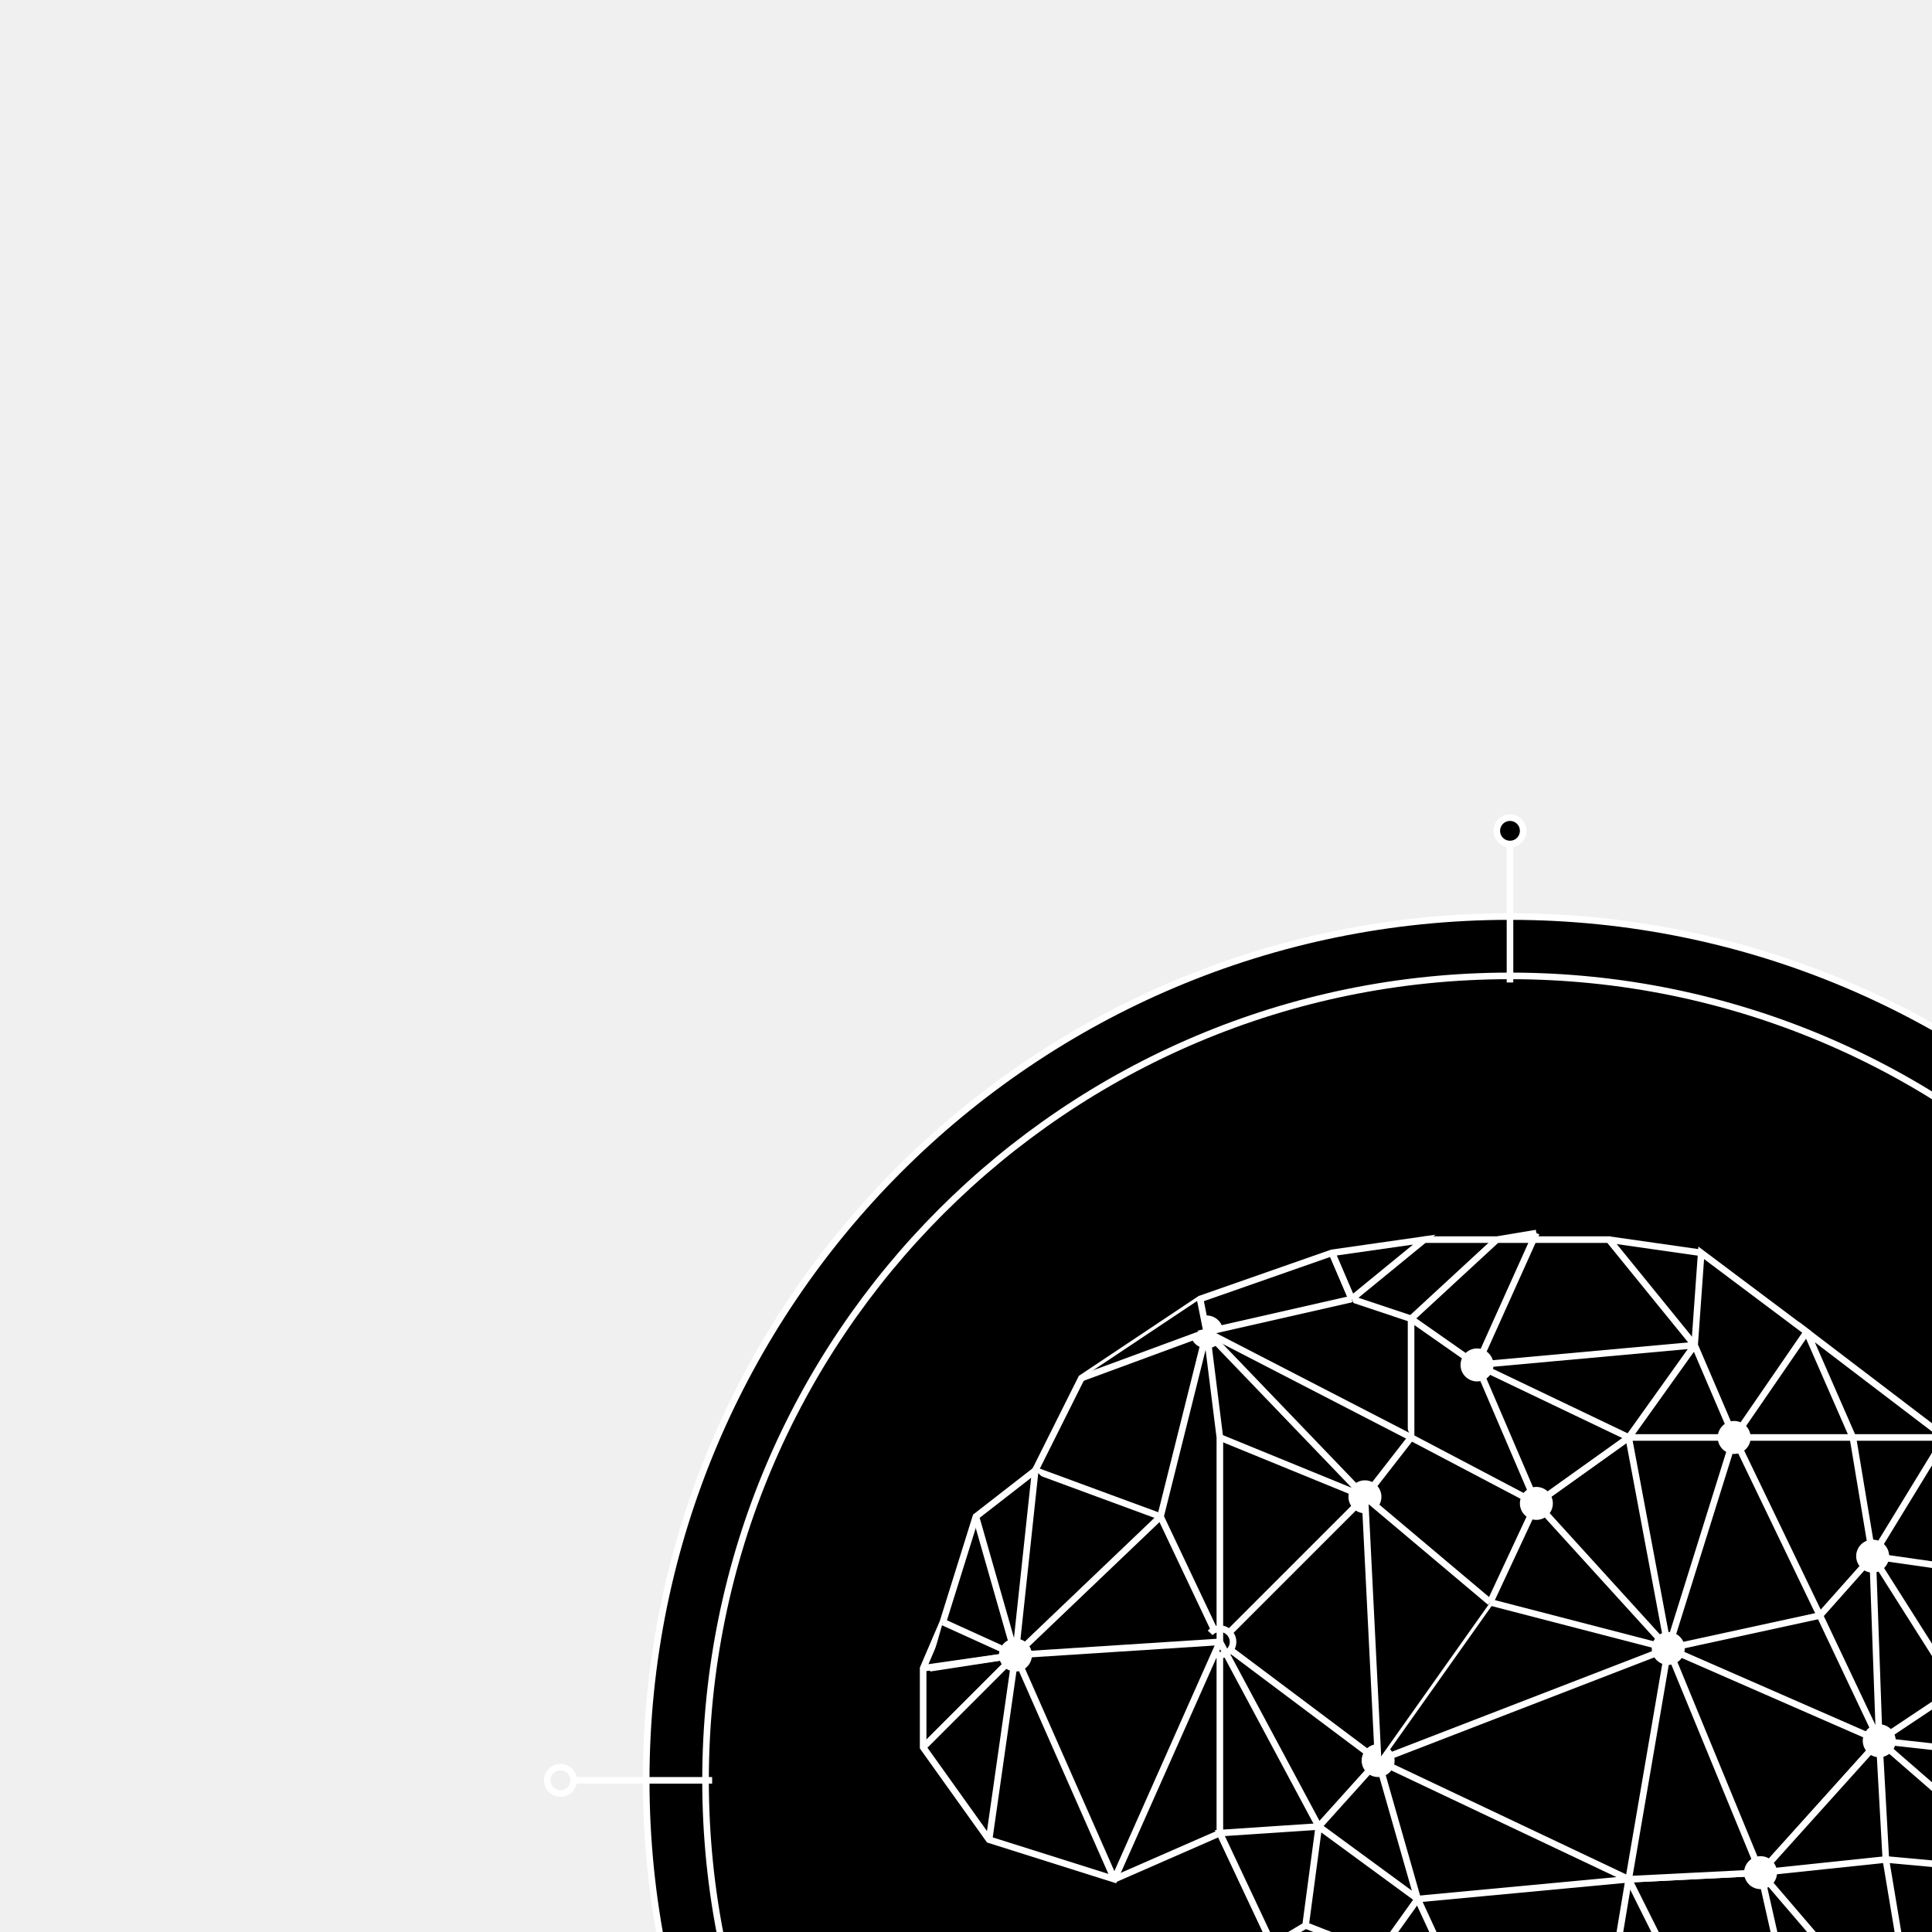
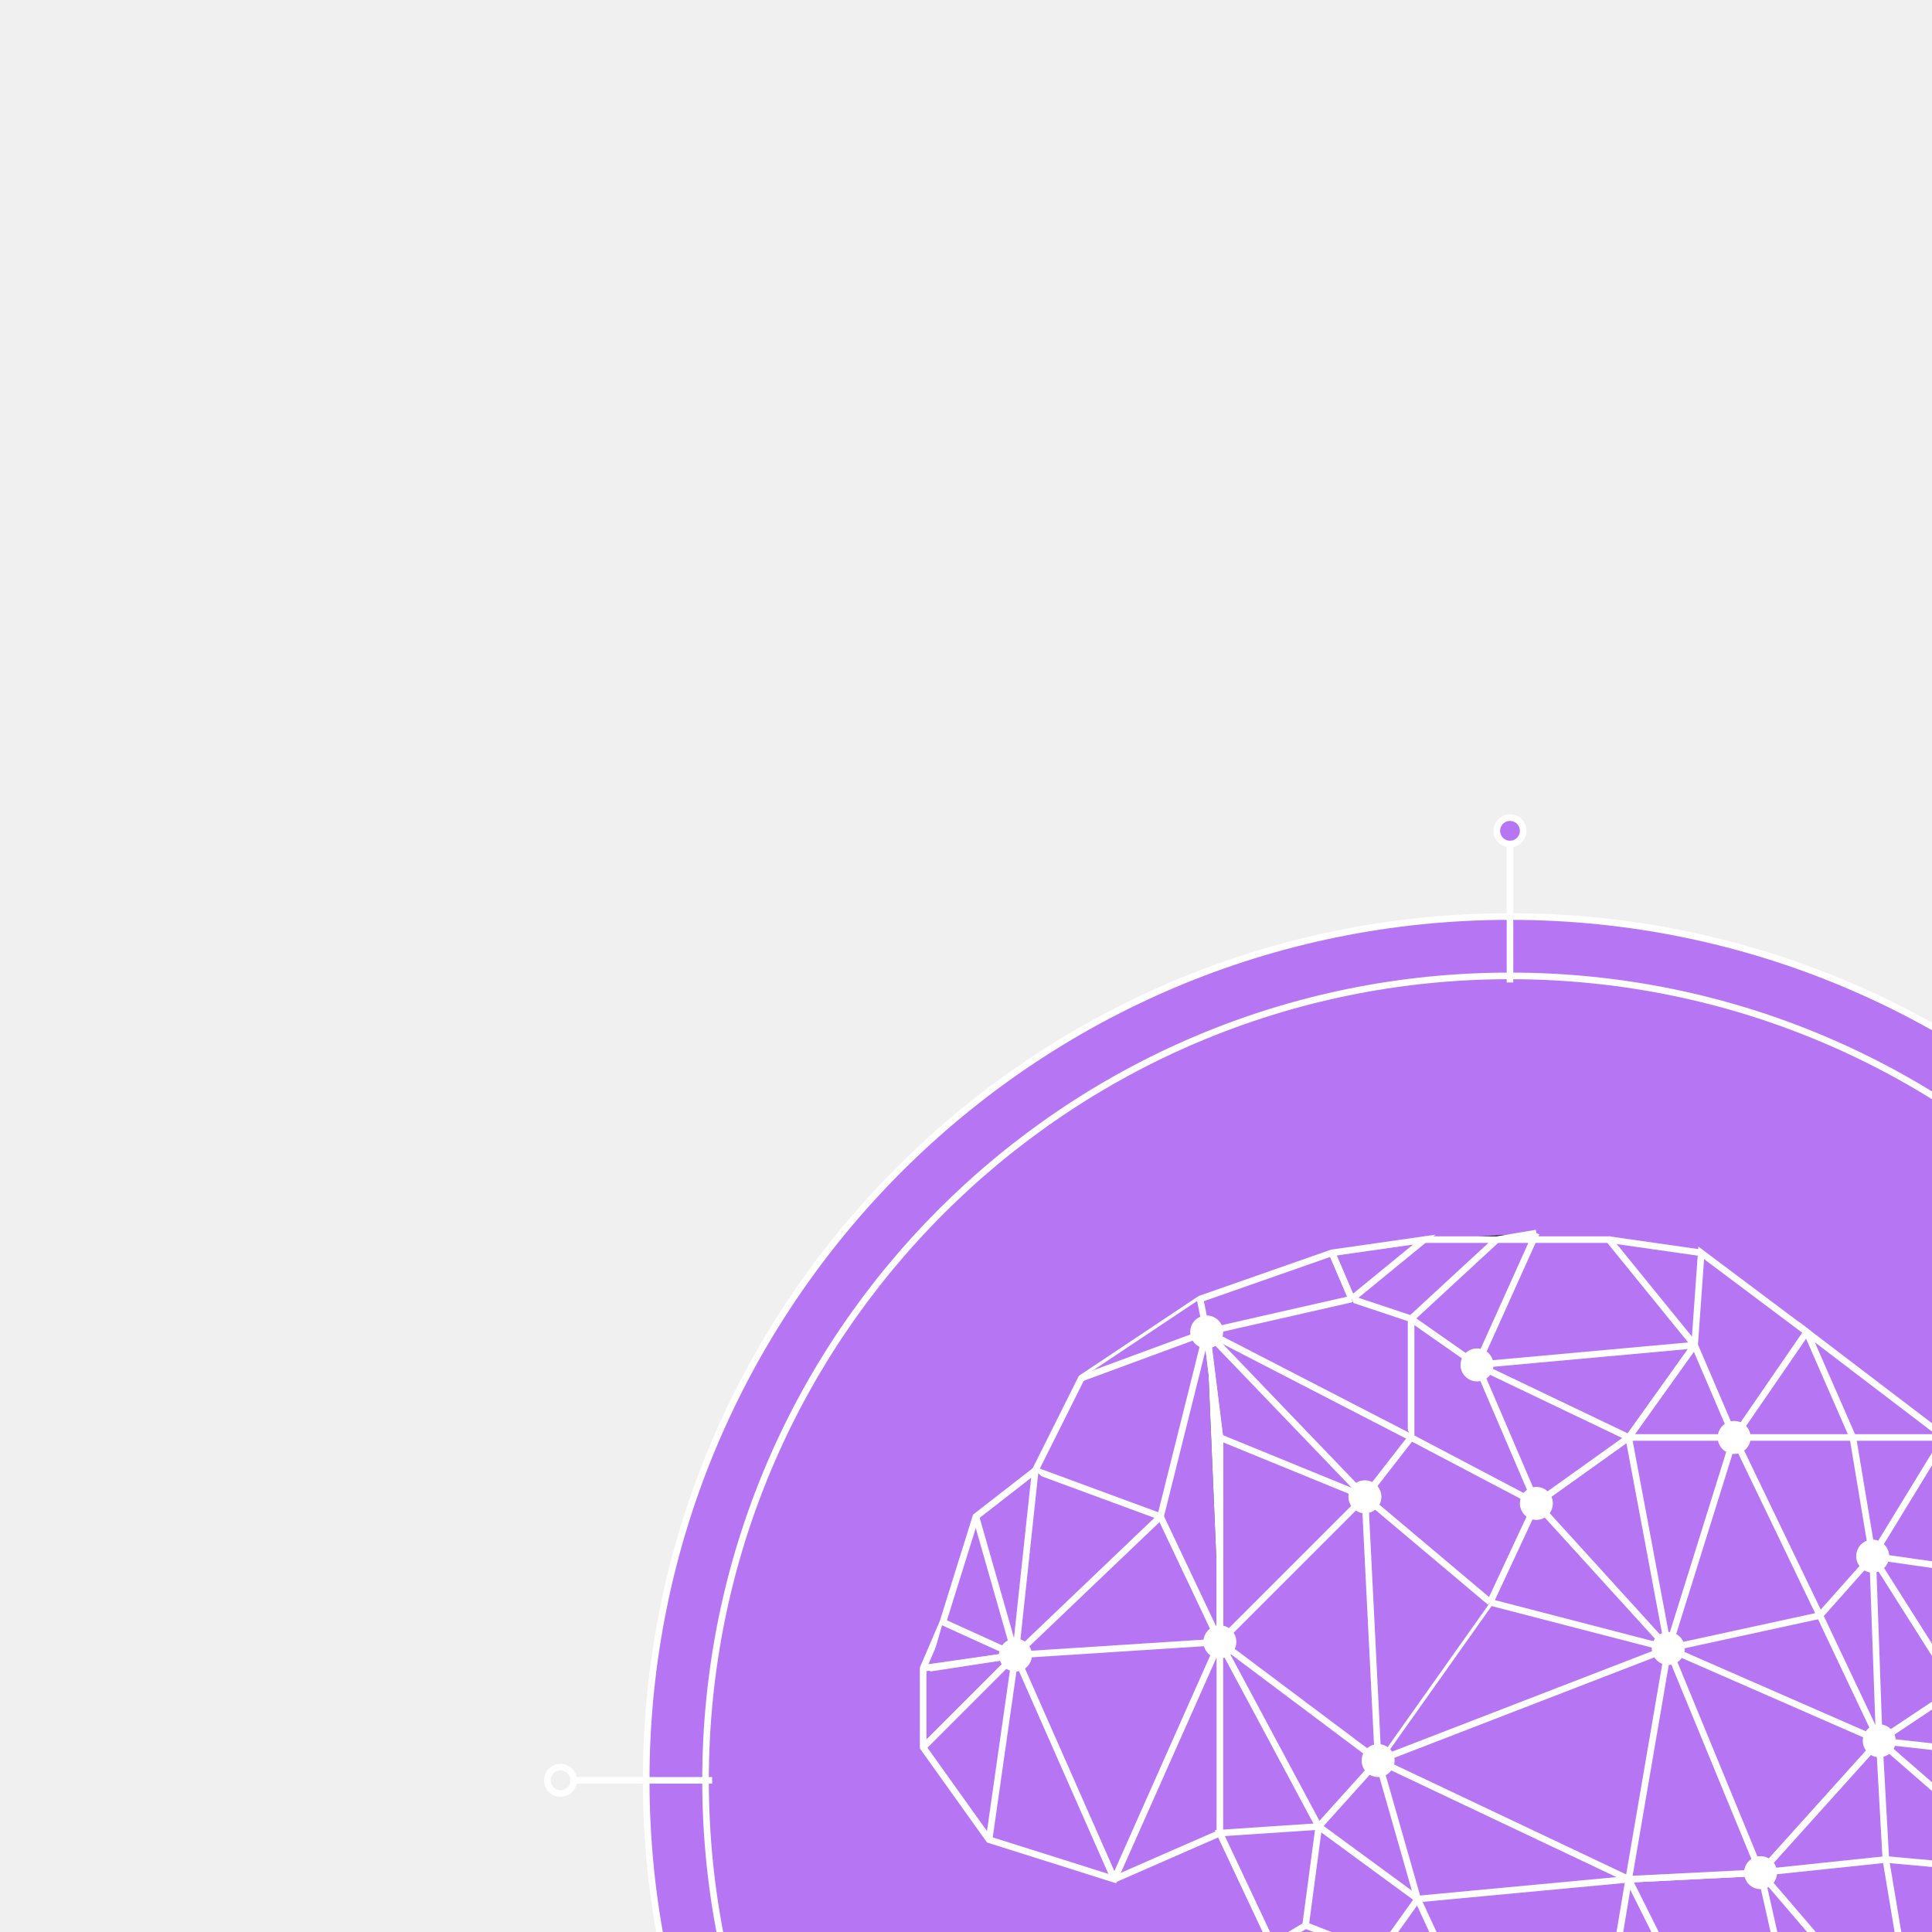
- <svg xmlns="http://www.w3.org/2000/svg" viewbox="0 0 440 531">
-   <circle cx="229" cy="270" r="131" stroke="white" />
-   <circle cx="229" cy="270" r="122" stroke="white" />
-   <polygon points="262 323 244 303 244 303 247 285 247 285 267 284 267 284 274 315" stroke="white" fill="black" />
-   <polygon points="185 249 185 278 185 278 193 295 193 295 205 302 205 302 221 301 221 301 215 288 215 288 209 267 209 267 185 249" stroke="white" fill="black" />
-   <polygon points="193 295 198 292 198 292 200 277 200 277 185 278" stroke="white" fill="black" />
-   <polygon points="209 267 226 243 226 243 233 228 233 228 247 218 247 218 263 218 263 218 276 245 276 245 285 264 285 264 267 284 267 284 247 285 247 285 209 267" stroke="white" fill="black" />
-   <polygon points="214 200 227 188 227 188 244 188 244 188 257 204 257 204 247 218 247 218 233 228 233 228 214 218 214 218 213 200" stroke="white" fill="black" />
-   <polygon points="274 202 281 218 281 218 284 236 284 236 285 264 285 264 303 266 303 266 306 250 306 250 305 239 305 239 295 218 295 218 274 202" stroke="white" fill="black" />
-   <polygon points="257 204 258 190 258 190 274 202 274 202 263 218 263 218 257 204" stroke="white" fill="black" />
-   <polygon points="157 223 164 209 164 209 182 197 182 197 202 190 202 190 216 188 216 188 205 197 205 197 214 200 214 200 214 218 214 218 207 227 207 227 185 249 185 249 176 230 176 230 157 223 157 223 164 209" stroke="white" fill="black" />
-   <polygon points="267 284 285 264 285 264 308 284 308 284 291 312 291 312 267 284" stroke="white" fill="black" />
-   <polygon points="262 323 274 315 274 315 272 333 272 333 274 356 274 356 262 357 262 357 262 323" stroke="white" fill="black" />
-   <circle cx="185" cy="249" r="2" stroke="white" fill="black" />
-   <circle cx="209" cy="267" r="2" stroke="white" fill="white" />
-   <circle cx="263" cy="218" r="2" stroke="white" fill="white" />
-   <circle cx="285" cy="264" r="2" stroke="white" fill="white" />
-   <circle cx="253" cy="250" r="2" stroke="white" fill="white" />
-   <circle cx="267" cy="334" r="2" stroke="white" fill="white" />
-   <circle cx="183" cy="202" r="2" stroke="white" fill="white" />
-   <circle cx="224" cy="207" r="2" stroke="white" fill="white" />
-   <circle cx="284" cy="236" r="2" stroke="white" fill="white" />
-   <circle cx="207" cy="227" r="2" stroke="white" fill="white" />
-   <circle cx="267" cy="284" r="2" stroke="white" fill="white" />
-   <circle cx="233" cy="228" r="2" stroke="white" fill="white" />
-   <circle cx="229" cy="126" r="2" stroke="white" />
-   <circle cx="373" cy="270" r="2" stroke="white" fill="transparent" />
-   <circle cx="85" cy="270" r="2" stroke="white" fill="transparent" />
-   <circle cx="229" cy="414" r="2" stroke="white" fill="transparent" />
+ <svg xmlns="http://www.w3.org/2000/svg" viewbox="0 0 440 531" style="background-color:#B676F4">
+   <circle cx="229" cy="270" r="131" stroke="white" fill="#B676F4" />
+   <circle cx="229" cy="270" r="122" stroke="white" fill="#B676F4" />
+   <polygon points="262 323 244 303 244 303 247 285 247 285 267 284 267 284 274 315" stroke="white" fill="#B676F4" />
+   <polygon points="185 249 185 278 185 278 193 295 193 295 205 302 205 302 221 301 221 301 215 288 215 288 209 267 209 267 185 249" stroke="white" fill="#B676F4" />
+   <polygon points="193 295 198 292 198 292 200 277 200 277 185 278" stroke="white" fill="#B676F4" />
+   <polygon points="209 267 226 243 226 243 233 228 233 228 247 218 247 218 263 218 263 218 276 245 276 245 285 264 285 264 267 284 267 284 247 285 247 285 209 267" stroke="white" fill="#B676F4" />
+   <polygon points="214 200 227 188 227 188 244 188 244 188 257 204 257 204 247 218 247 218 233 228 233 228 214 218 214 218 213 200" stroke="white" fill="#B676F4" />
+   <polygon points="274 202 281 218 281 218 284 236 284 236 285 264 285 264 303 266 303 266 306 250 306 250 305 239 305 239 295 218 295 218 274 202" stroke="white" fill="#B676F4" />
+   <polygon points="257 204 258 190 258 190 274 202 274 202 263 218 263 218 257 204" stroke="white" fill="#B676F4" />
+   <polygon points="157 223 164 209 164 209 182 197 182 197 202 190 202 190 216 188 216 188 205 197 205 197 214 200 214 200 214 218 214 218 207 227 207 227 185 249 185 249 176 230 176 230 157 223 157 223 164 209" stroke="white" fill="#B676F4" />
+   <polygon points="267 284 285 264 285 264 308 284 308 284 291 312 291 312 267 284" stroke="white" fill="#B676F4" />
+   <polygon points="262 323 274 315 274 315 272 333 272 333 274 356 274 356 262 357 262 357 262 323" stroke="white" fill="#B676F4" />
  <path d="M 229 128 L 229 149" stroke="white" />
  <path d="M 371 270 L 351 270" stroke="white" />
  <path d="M 87 270 L 108 270" stroke="white" />
  <path d="M 229 412 L 229 392" stroke="white" />
-   <path d="M 157 223 L 148 230 143 246 140 253 140 265 150 279 169 285 185 249" stroke="white" fill="black" />
-   <path d="M 141 253 L 154 251 143 246" stroke="white" fill="black" />
+   <path d="M 157 223 L 148 230 143 246 140 253 140 265 150 279 169 285 185 249" stroke="white" fill="#B676F4" />
+   <path d="M 141 253 L 154 251 143 246" stroke="white" fill="#B676F4" />
  <path d="M 148 230 L 154 251" stroke="white" />
  <path d="M 157 223 L 154 251" stroke="white" />
  <path d="M 176 230 L 154 251" stroke="white" />
  <path d="M 185 249 L 154 251" stroke="white" />
  <path d="M 169 285 L 154 251" stroke="white" />
  <path d="M 140 253 L 154 251" stroke="white" />
  <path d="M 205 197 L 202 190" stroke="white" />
  <path d="M 291 312 L 286 282" stroke="white" />
  <path d="M 308 284 L 286 282" stroke="white" />
  <path d="M 285 264 L 286 282" stroke="white" />
  <path d="M 267 284 L 286 282" stroke="white" />
  <path d="M 262 323 L 267 334" stroke="white" />
  <path d="M 274 315 L 267 334" stroke="white" />
  <path d="M 272 333 L 267 334" stroke="white" />
  <path d="M 262 357 L 267 334" stroke="white" />
  <path d="M 262 323 L 256 303" stroke="white" />
  <path d="M 244 303 L 256 303" stroke="white" />
  <path d="M 247 285 L 256 303" stroke="white" />
  <path d="M 274 315 L 256 303" stroke="white" />
  <path d="M 205 302 L 215 288" stroke="white" />
  <path d="M 221 301 L 198 292" stroke="white" />
  <path d="M 200 277 L 209 267" stroke="white" />
  <path d="M 209 267 L 253 250" stroke="white" />
  <path d="M 226 243 L 253 250" stroke="white" />
  <path d="M 233 228 L 253 250" stroke="white" />
  <path d="M 247 218 L 253 250" stroke="white" />
  <path d="M 263 218 L 253 250" stroke="white" />
  <path d="M 276 245 L 253 250" stroke="white" />
  <path d="M 285 264 L 253 250" stroke="white" />
  <path d="M 267 284 L 253 250" stroke="white" />
  <path d="M 247 285 L 253 250" stroke="white" />
  <path d="M 215 288 L 247 285" stroke="white" />
  <path d="M 221 301 L 244 303" stroke="white" />
  <path d="M 214 200 L 224 207" stroke="white" />
  <path d="M 257 204 L 224 207" stroke="white" />
  <path d="M 247 218 L 224 207" stroke="white" />
  <path d="M 233 228 L 224 207" stroke="white" />
  <path d="M 303 266 L 284 236" stroke="white" />
  <path d="M 285 264 L 306 250" stroke="white" />
  <path d="M 284 236 L 295 218" stroke="white" />
  <path d="M 281 218 L 295 218" stroke="white" />
  <path d="M 276 245 L 284 236" stroke="white" />
  <path d="M 263 218 L 281 218" stroke="white" />
  <path d="M 308 284 L 303 266" stroke="white" />
  <path d="M 244 188 L 258 190" stroke="white" />
  <path d="M 216 188 L 227 188 233 187" stroke="white" />
  <path d="M 176 230 L 183 202" stroke="white" />
  <path d="M 183 202 L 185 218 185 249" stroke="white" />
  <path d="M 185 218 L 207 227" stroke="white" />
-   <path d="M 209 267 L 207 227 226 243" stroke="white" fill="black" />
-   <path d="M 164 209 L 183 202 182 197" stroke="white" fill="black" />
-   <path d="M 205 197 L 183 202 214 218" stroke="white" fill="black" />
+   <path d="M 209 267 L 207 227 226 243" stroke="white" fill="#B676F4" />
+   <path d="M 164 209 L 183 202 182 197" stroke="white" fill="#B676F4" />
+   <path d="M 205 197 L 183 202 214 218" stroke="white" fill="#B676F4" />
+   <path d="M 183 202 L 185 218 185 249" stroke="white" fill="white" />
  <circle cx="154" cy="251" r="2" stroke="white" fill="white" />
  <line x1="154" y1="251" x2="140" y2="265" stroke="white" />
  <line x1="154" y1="251" x2="150" y2="279" stroke="white" />
  <line x1="200" y1="277" x2="215" y2="288" stroke="white" />
  <line x1="183" y1="202" x2="207" y2="227" stroke="white" />
  <line x1="185" y1="249" x2="200" y2="277" stroke="white" />
  <line x1="274" y1="315" x2="291" y2="312" stroke="white" />
  <line x1="169" y1="285" x2="185" y2="278" stroke="white" />
  <line x1="202" y1="190" x2="205" y2="197" stroke="white" />
  <line x1="284" y1="236" x2="305" y2="239" stroke="white" />
  <line x1="233" y1="187" x2="224" y2="207" stroke="white" />
+   <circle cx="183" cy="202" r="2" stroke="white" fill="white" />
+   <circle cx="224" cy="207" r="2" stroke="white" fill="white" />
+   <circle cx="284" cy="236" r="2" stroke="white" fill="white" />
+   <circle cx="207" cy="227" r="2" stroke="white" fill="white" />
+   <circle cx="267" cy="284" r="2" stroke="white" fill="white" />
+   <circle cx="233" cy="228" r="2" stroke="white" fill="white" />
+   <circle cx="229" cy="126" r="2" stroke="white" fill="#B676F4" />
+   <circle cx="373" cy="270" r="2" stroke="white" fill="transparent" />
+   <circle cx="85" cy="270" r="2" stroke="white" fill="transparent" />
+   <circle cx="229" cy="414" r="2" stroke="white" fill="transparent" />
+   <circle cx="185" cy="249" r="2" stroke="white" fill="white" />
+   <circle cx="209" cy="267" r="2" stroke="white" fill="white" />
+   <circle cx="263" cy="218" r="2" stroke="white" fill="white" />
+   <circle cx="285" cy="264" r="2" stroke="white" fill="white" />
+   <circle cx="253" cy="250" r="2" stroke="white" fill="white" />
+   <circle cx="267" cy="334" r="2" stroke="white" fill="white" />
</svg>
